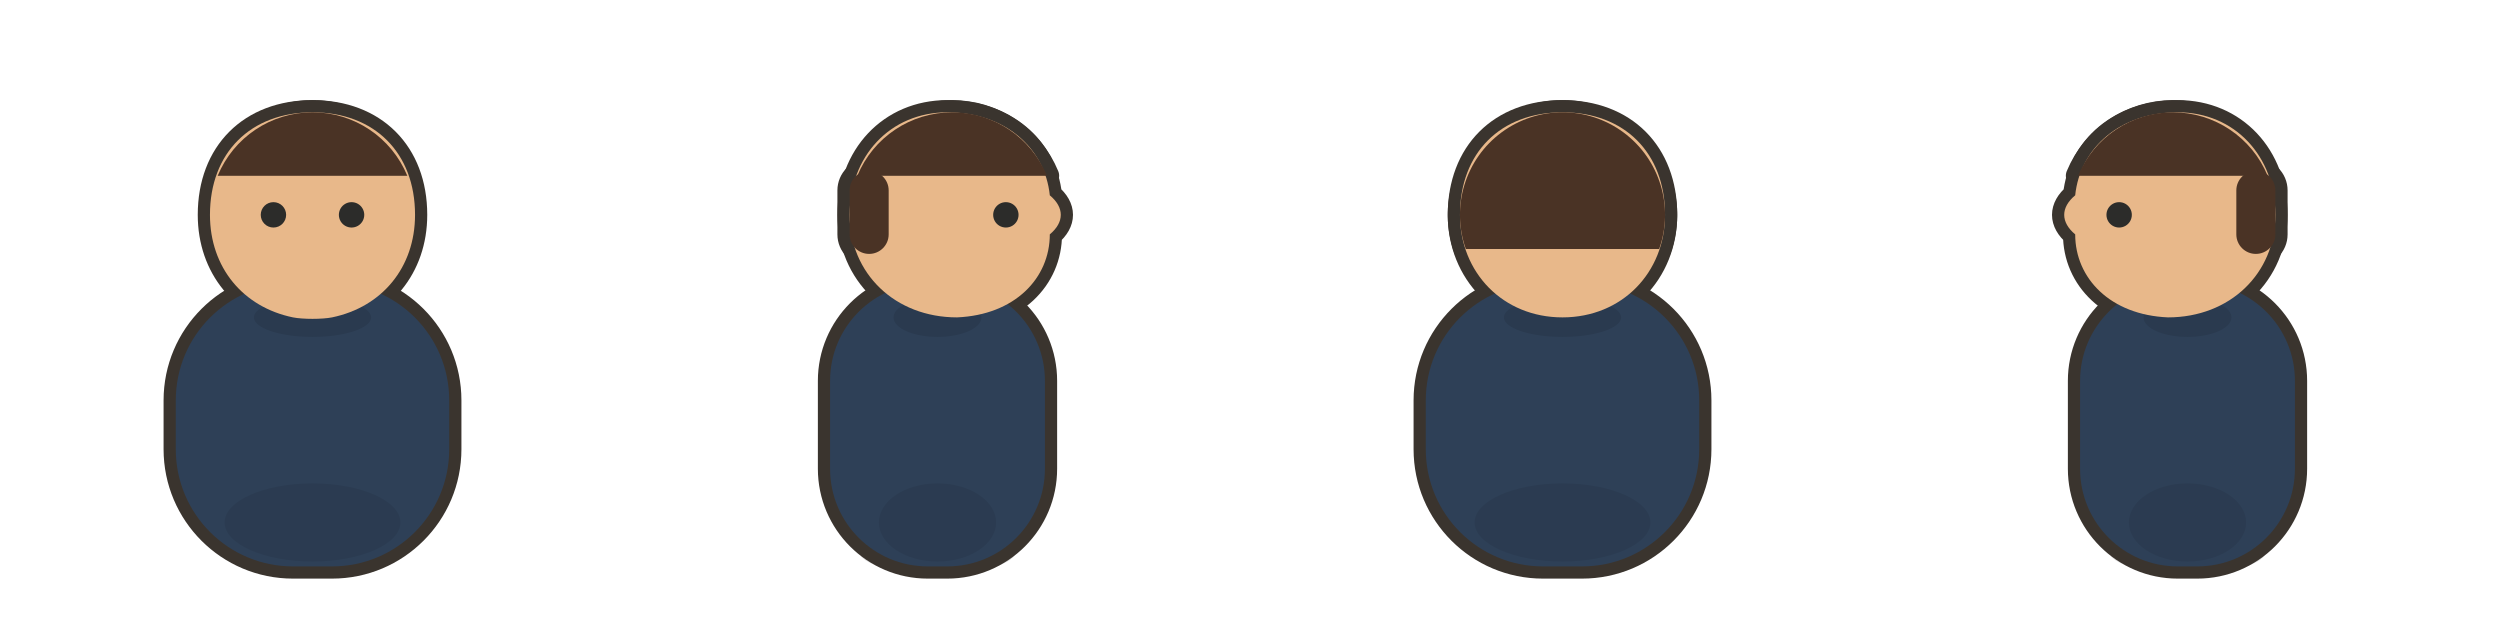
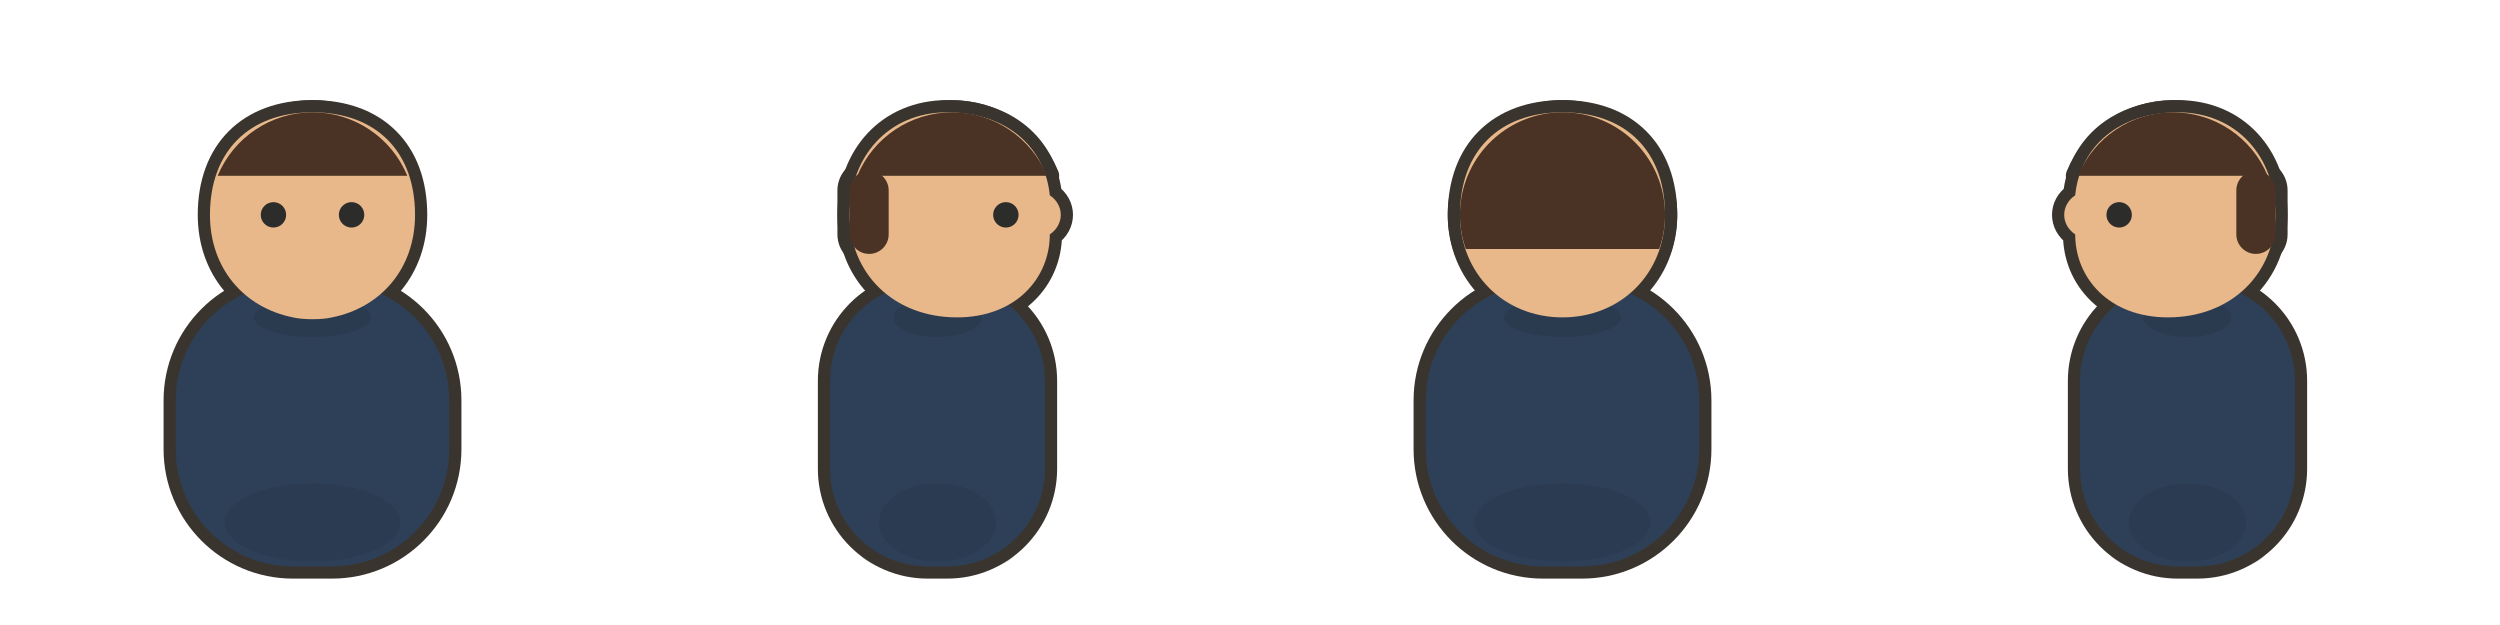
<svg xmlns="http://www.w3.org/2000/svg" viewBox="0 0 512 128" width="512" height="128">
  <g transform="translate(0 0)">
    <path d="M 48 113 a 16 4.5 0 1 0 32 0 a 16 4.5 0 1 0 -32 0 Z" fill="#000000" opacity="0.12" />
    <g transform="translate(64 0) scale(1 1) translate(-64 0)">
      <g transform="translate(64 87)">
        <path d="M -4 -29 h 8 a 24 24 0 0 1 24 24 v 10 a 24 24 0 0 1 -24 24 h -8 a 24 24 0 0 1 -24 -24 v -10 a 24 24 0 0 1 24 -24 Z" fill="#3A342E" stroke="#3A342E" stroke-width="5" stroke-linejoin="round" stroke-linecap="round" />
      </g>
    </g>
    <g transform="translate(64 58) scale(1) translate(-64 -58)">
      <g transform="translate(64 44)">
-         <path d="M0-21C12.7-21 21-12.7 21 0 21 10.8 14.2 18.9 4 21 2 21.4-2 21.4-4 21-14.2 18.9-21 10.8-21 0-21-12.7-12.7-21 0-21Z" fill="#3A342E" stroke="#3A342E" stroke-width="5" stroke-linejoin="round" stroke-linecap="round" />
+         <path d="M0-21C13-21 21-13 21 0 21 11 14 19 4 21 2 21.5-2 21.5-4 21-14 19-21 11-21 0-21-13-13-21 0-21Z" fill="#3A342E" stroke="#3A342E" stroke-width="5" stroke-linejoin="round" stroke-linecap="round" />
      </g>
      <g transform="translate(64 44)">
        <path d="M -19.416 -8 A 21 21 0 0 1 19.416 -8 Z" fill="#3A342E" stroke="#3A342E" stroke-width="5" stroke-linejoin="round" stroke-linecap="round" />
      </g>
    </g>
    <g transform="translate(64 0) scale(1 1) translate(-64 0)">
      <g transform="translate(64 87)">
        <path d="M -4 -29 h 8 a 24 24 0 0 1 24 24 v 10 a 24 24 0 0 1 -24 24 h -8 a 24 24 0 0 1 -24 -24 v -10 a 24 24 0 0 1 24 -24 Z" fill="#2E4057" />
        <path d="M -18 20 a 18 8 0 1 0 36 0 a 18 8 0 1 0 -36 0 Z" fill="#00000012" />
      </g>
      <g transform="translate(64 87)">
        <path d="M -8 -29 A 8 7 0 0 0 8 -29 Z" fill="#E8B88A" />
      </g>
      <g transform="translate(64 87)">
        <path d="M -12 -22 a 12 4 0 1 0 24 0 a 12 4 0 1 0 -24 0 Z" fill="#00000018" />
      </g>
    </g>
    <g transform="translate(64 58) scale(1) translate(-64 -58)">
      <g transform="translate(64 44)">
-         <path d="M0-21C12.7-21 21-12.7 21 0 21 10.8 14.2 18.9 4 21 2 21.4-2 21.4-4 21-14.2 18.9-21 10.8-21 0-21-12.7-12.7-21 0-21Z" fill="#E8B88A" />
+         <path d="M0-21C13-21 21-13 21 0 21 11 14 19 4 21 2 21.5-2 21.5-4 21-14 19-21 11-21 0-21-13-13-21 0-21Z" fill="#E8B88A" />
        <path d="M-10.6 0C-10.6 1.436-9.436 2.6-8 2.6-6.564 2.6-5.4 1.436-5.4 0-5.4-1.436-6.564-2.6-8-2.6-9.436-2.6-10.6-1.436-10.6 0Z" fill="#2C2C2A" />
        <path d="M5.4 0C5.4 0.929 5.896 1.787 6.7 2.252 7.504 2.716 8.496 2.716 9.3 2.252 10.104 1.787 10.6 0.929 10.6 0 10.6-0.929 10.104-1.787 9.3-2.252 8.496-2.716 7.504-2.716 6.7-2.252 5.896-1.787 5.4-0.929 5.4 0Z" fill="#2C2C2A" />
      </g>
      <g transform="translate(64 44)">
        <path d="M -19.416 -8 A 21 21 0 0 1 19.416 -8 Z" fill="#4A3325" />
      </g>
    </g>
  </g>
  <g transform="translate(128 0)">
    <path d="M 48 113 a 16 4.5 0 1 0 32 0 a 16 4.5 0 1 0 -32 0 Z" fill="#000000" opacity="0.12" />
    <g transform="translate(64 0) scale(1 1) translate(-64 0)">
      <g transform="translate(64 87)">
        <path d="M -2 -29 h 4 a 20 20 0 0 1 20 20 v 18 a 20 20 0 0 1 -20 20 h -4 a 20 20 0 0 1 -20 -20 v -18 a 20 20 0 0 1 20 -20 Z" fill="#3A342E" stroke="#3A342E" stroke-width="5" stroke-linejoin="round" stroke-linecap="round" />
      </g>
    </g>
    <g transform="translate(64 58) scale(1) translate(-64 -58)">
      <g transform="translate(67 44)">
-         <path d="M-1-21C10.8-21 19-13.7 20-4 23-1.5 23 1.5 20 4 20 13 12.8 20.5 1 21-11.7 21-21 12-21 0-21-12-12.7-21-1-21Z" fill="#3A342E" stroke="#3A342E" stroke-width="5" stroke-linejoin="round" stroke-linecap="round" />
+         <path d="M-1-21C11-21 19-14 20-4 23-2 23 2 20 4 20 13 13 21 1 21-12 21-21 12-21 0-21-12-13-21-1-21Z" fill="#3A342E" stroke="#3A342E" stroke-width="5" stroke-linejoin="round" stroke-linecap="round" />
      </g>
      <g transform="translate(67 44)">
        <path d="M -19.416 -8 A 21 21 0 0 1 19.416 -8 Z" fill="#3A342E" stroke="#3A342E" stroke-width="5" stroke-linejoin="round" stroke-linecap="round" />
        <path d="M -17 -9 h 0 a 4 4 0 0 1 4 4 v 9 a 4 4 0 0 1 -4 4 h 0 a 4 4 0 0 1 -4 -4 v -9 a 4 4 0 0 1 4 -4 Z" fill="#3A342E" stroke="#3A342E" stroke-width="5" stroke-linejoin="round" stroke-linecap="round" />
      </g>
    </g>
    <g transform="translate(64 0) scale(1 1) translate(-64 0)">
      <g transform="translate(64 87)">
        <path d="M -2 -29 h 4 a 20 20 0 0 1 20 20 v 18 a 20 20 0 0 1 -20 20 h -4 a 20 20 0 0 1 -20 -20 v -18 a 20 20 0 0 1 20 -20 Z" fill="#2E4057" />
        <path d="M -12 20 a 12 8 0 1 0 24 0 a 12 8 0 1 0 -24 0 Z" fill="#00000012" />
      </g>
      <g transform="translate(64 87)">
        <path d="M -9 -22 a 9 4 0 1 0 18 0 a 9 4 0 1 0 -18 0 Z" fill="#00000018" />
      </g>
    </g>
    <g transform="translate(64 58) scale(1) translate(-64 -58)">
      <g transform="translate(67 44)">
-         <path d="M-1-21C10.8-21 19-13.7 20-4 23-1.5 23 1.5 20 4 20 13 12.8 20.5 1 21-11.7 21-21 12-21 0-21-12-12.7-21-1-21Z" fill="#E8B88A" />
+         <path d="M-1-21C11-21 19-14 20-4 23-2 23 2 20 4 20 13 13 21 1 21-12 21-21 12-21 0-21-12-13-21-1-21Z" fill="#E8B88A" />
        <path d="M8.4 0C8.4 0.929 8.896 1.787 9.7 2.252 10.504 2.716 11.496 2.716 12.3 2.252 13.104 1.787 13.6 0.929 13.6 0 13.6-0.929 13.104-1.787 12.3-2.252 11.496-2.716 10.504-2.716 9.7-2.252 8.896-1.787 8.4-0.929 8.4 0Z" fill="#2C2C2A" />
      </g>
      <g transform="translate(67 44)">
        <path d="M -19.416 -8 A 21 21 0 0 1 19.416 -8 Z" fill="#4A3325" />
        <path d="M -17 -9 h 0 a 4 4 0 0 1 4 4 v 9 a 4 4 0 0 1 -4 4 h 0 a 4 4 0 0 1 -4 -4 v -9 a 4 4 0 0 1 4 -4 Z" fill="#4A3325" />
      </g>
    </g>
  </g>
  <g transform="translate(256 0)">
    <path d="M 48 113 a 16 4.5 0 1 0 32 0 a 16 4.5 0 1 0 -32 0 Z" fill="#000000" opacity="0.12" />
    <g transform="translate(64 0) scale(1 1) translate(-64 0)">
      <g transform="translate(64 87)">
        <path d="M -4 -29 h 8 a 24 24 0 0 1 24 24 v 10 a 24 24 0 0 1 -24 24 h -8 a 24 24 0 0 1 -24 -24 v -10 a 24 24 0 0 1 24 -24 Z" fill="#3A342E" stroke="#3A342E" stroke-width="5" stroke-linejoin="round" stroke-linecap="round" />
      </g>
    </g>
    <g transform="translate(64 58) scale(1) translate(-64 -58)">
      <g transform="translate(64 44)">
-         <path d="M0-21C12.7-21 21-12.7 21 0 21 11.8 12.2 21 0 21-12.2 21-21 11.8-21 0-21-12.7-12.7-21 0-21Z" fill="#3A342E" stroke="#3A342E" stroke-width="5" stroke-linejoin="round" stroke-linecap="round" />
+         <path d="M0-21C13-21 21-13 21 0 21 12 12 21 0 21-12 21-21 12-21 0-21-13-13-21 0-21Z" fill="#3A342E" stroke="#3A342E" stroke-width="5" stroke-linejoin="round" stroke-linecap="round" />
      </g>
      <g transform="translate(64 44)">
        <path d="M -19.799 7 A 21 21 0 1 1 19.799 7 Z" fill="#3A342E" stroke="#3A342E" stroke-width="5" stroke-linejoin="round" stroke-linecap="round" />
      </g>
    </g>
    <g transform="translate(64 0) scale(1 1) translate(-64 0)">
      <g transform="translate(64 87)">
        <path d="M -4 -29 h 8 a 24 24 0 0 1 24 24 v 10 a 24 24 0 0 1 -24 24 h -8 a 24 24 0 0 1 -24 -24 v -10 a 24 24 0 0 1 24 -24 Z" fill="#2E4057" />
        <path d="M -18 20 a 18 8 0 1 0 36 0 a 18 8 0 1 0 -36 0 Z" fill="#00000012" />
      </g>
      <g transform="translate(64 87)">
        <path d="M -12 -22 a 12 4 0 1 0 24 0 a 12 4 0 1 0 -24 0 Z" fill="#00000018" />
      </g>
    </g>
    <g transform="translate(64 58) scale(1) translate(-64 -58)">
      <g transform="translate(64 44)">
-         <path d="M0-21C12.7-21 21-12.7 21 0 21 11.8 12.2 21 0 21-12.2 21-21 11.8-21 0-21-12.7-12.7-21 0-21Z" fill="#E8B88A" />
+         <path d="M0-21C13-21 21-13 21 0 21 12 12 21 0 21-12 21-21 12-21 0-21-13-13-21 0-21Z" fill="#E8B88A" />
      </g>
      <g transform="translate(64 44)">
        <path d="M -19.799 7 A 21 21 0 1 1 19.799 7 Z" fill="#4A3325" />
      </g>
    </g>
  </g>
  <g transform="translate(384 0)">
    <path d="M 48 113 a 16 4.5 0 1 0 32 0 a 16 4.5 0 1 0 -32 0 Z" fill="#000000" opacity="0.12" />
    <g transform="translate(128 0) scale(-1 1)">
      <g transform="translate(64 0) scale(1 1) translate(-64 0)">
        <g transform="translate(64 87)">
          <path d="M -2 -29 h 4 a 20 20 0 0 1 20 20 v 18 a 20 20 0 0 1 -20 20 h -4 a 20 20 0 0 1 -20 -20 v -18 a 20 20 0 0 1 20 -20 Z" fill="#3A342E" stroke="#3A342E" stroke-width="5" stroke-linejoin="round" stroke-linecap="round" />
        </g>
      </g>
      <g transform="translate(64 58) scale(1) translate(-64 -58)">
        <g transform="translate(67 44)">
-           <path d="M-1-21C10.8-21 19-13.7 20-4 23-1.5 23 1.5 20 4 20 13 12.8 20.5 1 21-11.7 21-21 12-21 0-21-12-12.7-21-1-21Z" fill="#3A342E" stroke="#3A342E" stroke-width="5" stroke-linejoin="round" stroke-linecap="round" />
+           <path d="M-1-21C11-21 19-14 20-4 23-2 23 2 20 4 20 13 13 21 1 21-12 21-21 12-21 0-21-12-13-21-1-21Z" fill="#3A342E" stroke="#3A342E" stroke-width="5" stroke-linejoin="round" stroke-linecap="round" />
        </g>
        <g transform="translate(67 44)">
          <path d="M -19.416 -8 A 21 21 0 0 1 19.416 -8 Z" fill="#3A342E" stroke="#3A342E" stroke-width="5" stroke-linejoin="round" stroke-linecap="round" />
          <path d="M -17 -9 h 0 a 4 4 0 0 1 4 4 v 9 a 4 4 0 0 1 -4 4 h 0 a 4 4 0 0 1 -4 -4 v -9 a 4 4 0 0 1 4 -4 Z" fill="#3A342E" stroke="#3A342E" stroke-width="5" stroke-linejoin="round" stroke-linecap="round" />
        </g>
      </g>
      <g transform="translate(64 0) scale(1 1) translate(-64 0)">
        <g transform="translate(64 87)">
          <path d="M -2 -29 h 4 a 20 20 0 0 1 20 20 v 18 a 20 20 0 0 1 -20 20 h -4 a 20 20 0 0 1 -20 -20 v -18 a 20 20 0 0 1 20 -20 Z" fill="#2E4057" />
          <path d="M -12 20 a 12 8 0 1 0 24 0 a 12 8 0 1 0 -24 0 Z" fill="#00000012" />
        </g>
        <g transform="translate(64 87)">
          <path d="M -9 -22 a 9 4 0 1 0 18 0 a 9 4 0 1 0 -18 0 Z" fill="#00000018" />
        </g>
      </g>
      <g transform="translate(64 58) scale(1) translate(-64 -58)">
        <g transform="translate(67 44)">
-           <path d="M-1-21C10.8-21 19-13.7 20-4 23-1.5 23 1.5 20 4 20 13 12.8 20.5 1 21-11.7 21-21 12-21 0-21-12-12.7-21-1-21Z" fill="#E8B88A" />
+           <path d="M-1-21C11-21 19-14 20-4 23-2 23 2 20 4 20 13 13 21 1 21-12 21-21 12-21 0-21-12-13-21-1-21Z" fill="#E8B88A" />
          <path d="M8.4 0C8.4 0.929 8.896 1.787 9.7 2.252 10.504 2.716 11.496 2.716 12.3 2.252 13.104 1.787 13.6 0.929 13.6 0 13.6-0.929 13.104-1.787 12.3-2.252 11.496-2.716 10.504-2.716 9.7-2.252 8.896-1.787 8.4-0.929 8.4 0Z" fill="#2C2C2A" />
        </g>
        <g transform="translate(67 44)">
          <path d="M -19.416 -8 A 21 21 0 0 1 19.416 -8 Z" fill="#4A3325" />
          <path d="M -17 -9 h 0 a 4 4 0 0 1 4 4 v 9 a 4 4 0 0 1 -4 4 h 0 a 4 4 0 0 1 -4 -4 v -9 a 4 4 0 0 1 4 -4 Z" fill="#4A3325" />
        </g>
      </g>
    </g>
  </g>
</svg>
